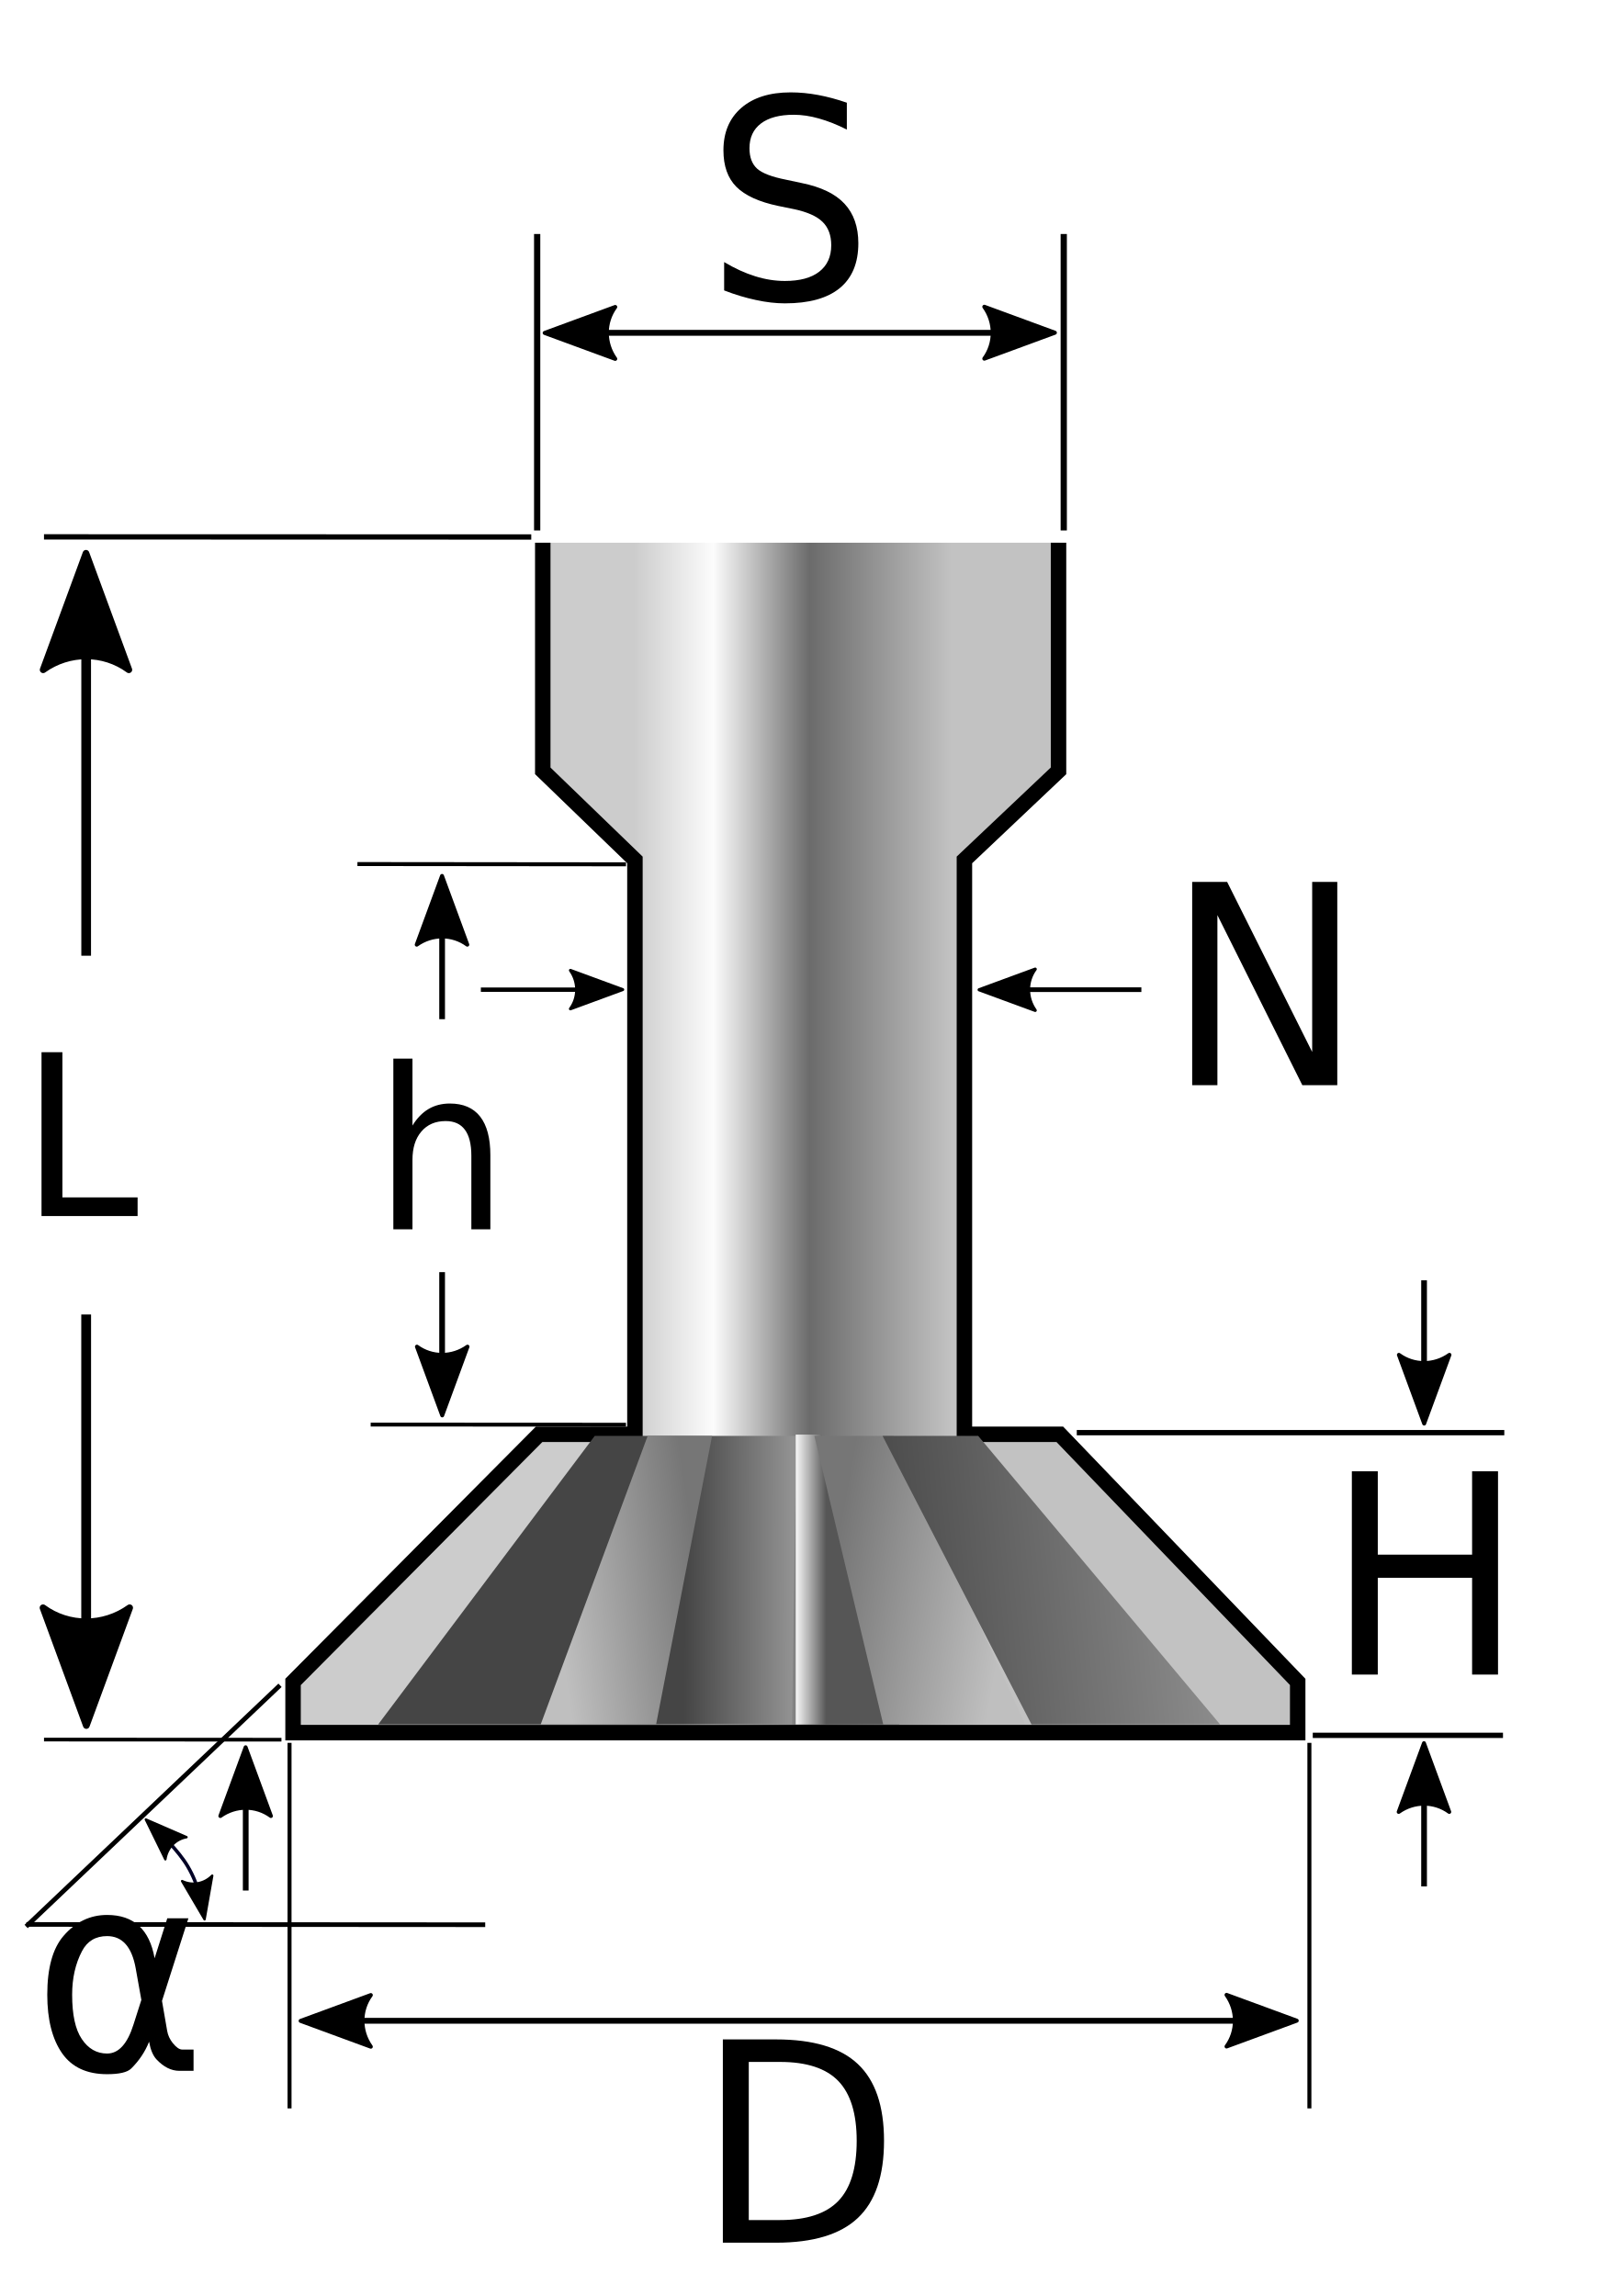
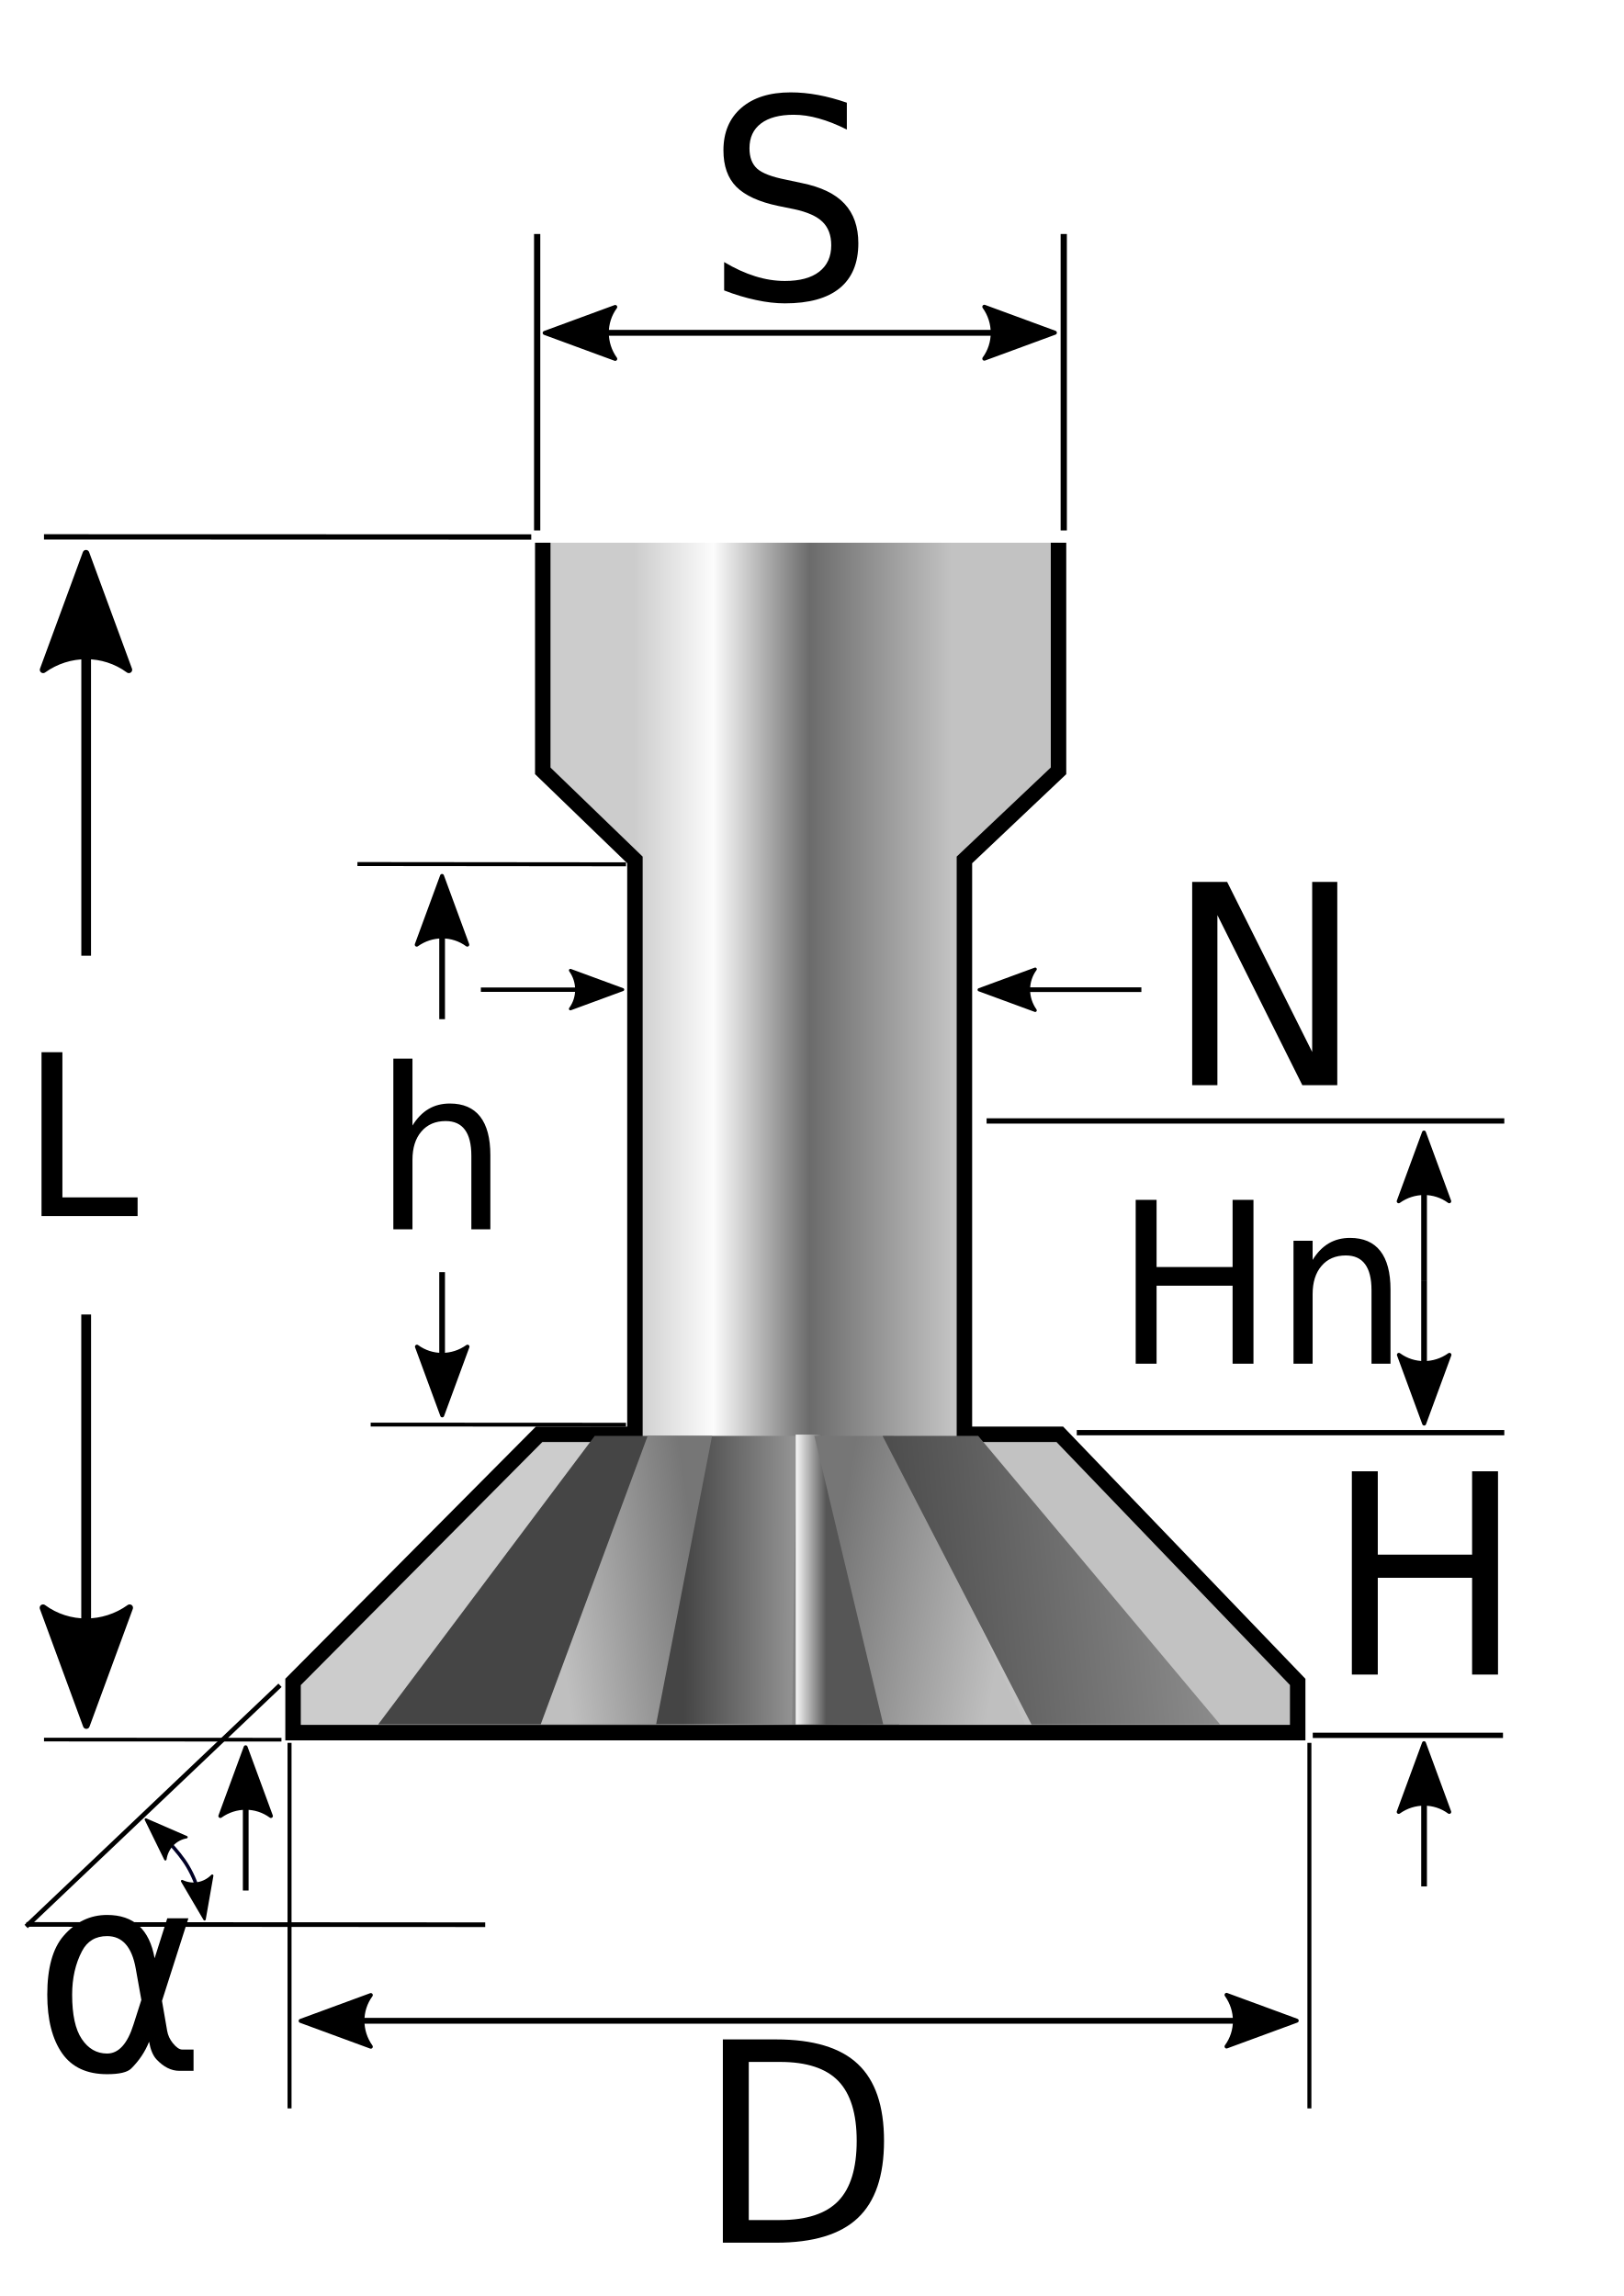
<svg xmlns="http://www.w3.org/2000/svg" xmlns:xlink="http://www.w3.org/1999/xlink" id="svg8" version="1.1" viewBox="0 0 210 297" height="297mm" width="210mm" xml:space="preserve">
  <defs id="defs2">
    <linearGradient id="linearGradient82685">
      <stop style="stop-color:#cccccc;stop-opacity:1;" offset="0" id="stop82681" />
      <stop style="stop-color:#fcfcfc;stop-opacity:1;" offset="0.25" id="stop87441" />
      <stop style="stop-color:#6b6b6b;stop-opacity:1;" offset="0.554" id="stop92591" />
      <stop style="stop-color:#c2c2c2;stop-opacity:1;" offset="1" id="stop82683" />
    </linearGradient>
    <linearGradient id="linearGradient36741">
      <stop style="stop-color:#f8f8f8;stop-opacity:1;" offset="0" id="stop36737" />
      <stop style="stop-color:#565656;stop-opacity:1;" offset="1" id="stop36739" />
    </linearGradient>
    <linearGradient id="linearGradient20895">
      <stop style="stop-color:#767676;stop-opacity:1;" offset="0" id="stop20891" />
      <stop style="stop-color:#bfbfbf;stop-opacity:1;" offset="1" id="stop20893" />
    </linearGradient>
    <marker orient="auto" refY="0" refX="0" id="marker7593" style="overflow:visible" viewBox="0 0 12.706 9.526" markerWidth="12.706" markerHeight="9.526" preserveAspectRatio="xMidYMid">
      <path id="path7591" style="fill:#000000;fill-opacity:1;fill-rule:evenodd;stroke:#000000;stroke-width:0.625;stroke-linejoin:round;stroke-opacity:1" d="M 8.719,4.034 -2.207,0.016 8.719,-4.002 c -1.745,2.372 -1.735,5.617 -6e-7,8.035 z" transform="matrix(1.1,0,0,1.1,1.1,0)" />
    </marker>
    <marker style="overflow:visible" id="marker4880" refX="0" refY="0" orient="auto" viewBox="0 0 12.706 9.526" markerWidth="12.706" markerHeight="9.526" preserveAspectRatio="xMidYMid">
      <path transform="matrix(-1.1,0,0,-1.1,-1.1,0)" d="M 8.719,4.034 -2.207,0.016 8.719,-4.002 c -1.745,2.372 -1.735,5.617 -6e-7,8.035 z" style="fill:#000000;fill-opacity:1;fill-rule:evenodd;stroke:#000000;stroke-width:0.625;stroke-linejoin:round;stroke-opacity:1" id="path4878" />
    </marker>
    <marker style="overflow:visible" id="marker4732" refX="0" refY="0" orient="auto">
      <path transform="matrix(1.1,0,0,1.1,1.1,0)" d="M 8.719,4.034 -2.207,0.016 8.719,-4.002 c -1.745,2.372 -1.735,5.617 -6e-7,8.035 z" style="fill:#000000;fill-opacity:1;fill-rule:evenodd;stroke:#000000;stroke-width:0.625;stroke-linejoin:round;stroke-opacity:1" id="path4730" />
    </marker>
    <marker orient="auto" refY="0" refX="0" id="marker4584" style="overflow:visible">
      <path id="path4582" style="fill:#000000;fill-opacity:1;fill-rule:evenodd;stroke:#000000;stroke-width:0.625;stroke-linejoin:round;stroke-opacity:1" d="M 8.719,4.034 -2.207,0.016 8.719,-4.002 c -1.745,2.372 -1.735,5.617 -6e-7,8.035 z" transform="matrix(-1.1,0,0,-1.1,-1.1,0)" />
    </marker>
    <marker style="overflow:visible" id="marker4328" refX="0" refY="0" orient="auto" viewBox="0 0 12.706 9.526" markerWidth="12.706" markerHeight="9.526" preserveAspectRatio="xMidYMid">
      <path transform="matrix(-1.1,0,0,-1.1,-1.1,0)" d="M 8.719,4.034 -2.207,0.016 8.719,-4.002 c -1.745,2.372 -1.735,5.617 -6e-7,8.035 z" style="fill:#000000;fill-opacity:1;fill-rule:evenodd;stroke:#000000;stroke-width:0.625;stroke-linejoin:round;stroke-opacity:1" id="path4326" />
    </marker>
    <marker orient="auto" refY="0" refX="0" id="marker4186" style="overflow:visible" viewBox="0 0 12.706 9.526" markerWidth="12.706" markerHeight="9.526" preserveAspectRatio="xMidYMid">
      <path id="path4184" style="fill:#000000;fill-opacity:1;fill-rule:evenodd;stroke:#000000;stroke-width:0.625;stroke-linejoin:round;stroke-opacity:1" d="M 8.719,4.034 -2.207,0.016 8.719,-4.002 c -1.745,2.372 -1.735,5.617 -6e-7,8.035 z" transform="matrix(1.1,0,0,1.1,1.1,0)" />
    </marker>
    <marker style="overflow:visible" id="marker3948" refX="0" refY="0" orient="auto">
      <path transform="matrix(1.1,0,0,1.1,1.1,0)" d="M 8.719,4.034 -2.207,0.016 8.719,-4.002 c -1.745,2.372 -1.735,5.617 -6e-7,8.035 z" style="fill:#000000;fill-opacity:1;fill-rule:evenodd;stroke:#000000;stroke-width:0.625;stroke-linejoin:round;stroke-opacity:1" id="path3946" />
    </marker>
    <marker style="overflow:visible" id="Arrow2Lend" refX="0" refY="0" orient="auto" viewBox="0 0 12.706 9.526" markerWidth="12.706" markerHeight="9.526" preserveAspectRatio="xMidYMid">
      <path transform="matrix(-1.1,0,0,-1.1,-1.1,0)" d="M 8.719,4.034 -2.207,0.016 8.719,-4.002 c -1.745,2.372 -1.735,5.617 -6e-7,8.035 z" style="fill:#000025;fill-opacity:1;fill-rule:evenodd;stroke:#000025;stroke-width:0.625;stroke-linejoin:round;stroke-opacity:1" id="path920" />
    </marker>
    <marker style="overflow:visible" id="Arrow2Lstart" refX="0" refY="0" orient="auto">
      <path transform="matrix(1.1,0,0,1.1,1.1,0)" d="M 8.719,4.034 -2.207,0.016 8.719,-4.002 c -1.745,2.372 -1.735,5.617 -6e-7,8.035 z" style="fill:#000025;fill-opacity:1;fill-rule:evenodd;stroke:#000025;stroke-width:0.625;stroke-linejoin:round;stroke-opacity:1" id="path917" />
    </marker>
    <marker style="overflow:visible" id="marker7497" refX="0" refY="0" orient="auto">
      <path transform="scale(-0.6)" d="M 8.719,4.034 -2.207,0.016 8.719,-4.002 c -1.745,2.372 -1.735,5.617 -6e-7,8.035 z" style="fill:#000025;fill-opacity:1;fill-rule:evenodd;stroke:#000025;stroke-width:0.625;stroke-linejoin:round;stroke-opacity:1" id="path7495" />
    </marker>
    <marker style="overflow:visible" id="marker7379" refX="0" refY="0" orient="auto">
      <path transform="matrix(0.4,0,0,0.4,4,0)" style="fill:#000025;fill-opacity:1;fill-rule:evenodd;stroke:#000025;stroke-width:1pt;stroke-opacity:1" d="M 0,0 5,-5 -12.5,0 5,5 Z" id="path7377" />
    </marker>
    <marker orient="auto" refY="0" refX="0" id="marker5480" style="overflow:visible">
      <path id="path5478" style="fill:#000000;fill-opacity:1;fill-rule:evenodd;stroke:#000000;stroke-width:0.625;stroke-linejoin:round;stroke-opacity:1" d="M 8.719,4.034 -2.207,0.016 8.719,-4.002 c -1.745,2.372 -1.735,5.617 -6e-7,8.035 z" transform="scale(-0.6)" />
    </marker>
    <marker orient="auto" refY="0" refX="0" id="marker5470" style="overflow:visible">
      <path id="path5468" style="fill:#000000;fill-opacity:1;fill-rule:evenodd;stroke:#000000;stroke-width:0.625;stroke-linejoin:round;stroke-opacity:1" d="M 8.719,4.034 -2.207,0.016 8.719,-4.002 c -1.745,2.372 -1.735,5.617 -6e-7,8.035 z" transform="scale(-0.6)" />
    </marker>
    <marker orient="auto" refY="0" refX="0" id="marker5220" style="overflow:visible">
      <path id="path5218" d="M 0,0 5,-5 -12.5,0 5,5 Z" style="fill:#000000;fill-opacity:1;fill-rule:evenodd;stroke:#000000;stroke-width:1pt;stroke-opacity:1" transform="matrix(0.4,0,0,0.4,4,0)" />
    </marker>
    <marker orient="auto" refY="0" refX="0" id="marker5210" style="overflow:visible">
      <path id="path5208" d="M 0,0 5,-5 -12.5,0 5,5 Z" style="fill:#000000;fill-opacity:1;fill-rule:evenodd;stroke:#000000;stroke-width:1pt;stroke-opacity:1" transform="matrix(0.4,0,0,0.4,4,0)" />
    </marker>
    <marker orient="auto" refY="0" refX="0" id="marker5072" style="overflow:visible">
      <path id="path5070" d="M 0,0 5,-5 -12.5,0 5,5 Z" style="fill:#000000;fill-opacity:1;fill-rule:evenodd;stroke:#000000;stroke-width:1pt;stroke-opacity:1" transform="matrix(-0.8,0,0,-0.8,-10,0)" />
    </marker>
    <marker orient="auto" refY="0" refX="0" id="marker5014" style="overflow:visible">
      <path id="path5012" d="M 0,0 5,-5 -12.5,0 5,5 Z" style="fill:#000000;fill-opacity:1;fill-rule:evenodd;stroke:#000000;stroke-width:1pt;stroke-opacity:1" transform="matrix(-0.8,0,0,-0.8,-10,0)" />
    </marker>
    <marker orient="auto" refY="0" refX="0" id="marker4968" style="overflow:visible">
      <path id="path4966" d="M 0,0 5,-5 -12.5,0 5,5 Z" style="fill:#000000;fill-opacity:1;fill-rule:evenodd;stroke:#000000;stroke-width:1pt;stroke-opacity:1" transform="matrix(-0.8,0,0,-0.8,-10,0)" />
    </marker>
    <marker orient="auto" refY="0" refX="0" id="marker4884" style="overflow:visible">
      <path id="path4882" d="M 0,0 5,-5 -12.5,0 5,5 Z" style="fill:#000000;fill-opacity:1;fill-rule:evenodd;stroke:#000000;stroke-width:1pt;stroke-opacity:1" transform="matrix(0.8,0,0,0.8,10,0)" />
    </marker>
    <marker orient="auto" refY="0" refX="0" id="marker4856" style="overflow:visible">
      <path id="path4854" d="M 0,0 5,-5 -12.5,0 5,5 Z" style="fill:#000000;fill-opacity:1;fill-rule:evenodd;stroke:#000000;stroke-width:1pt;stroke-opacity:1" transform="matrix(0.8,0,0,0.8,10,0)" />
    </marker>
    <marker orient="auto" refY="0" refX="0" id="marker4834" style="overflow:visible">
      <path id="path4832" d="M 0,0 5,-5 -12.5,0 5,5 Z" style="fill:#000000;fill-opacity:1;fill-rule:evenodd;stroke:#000000;stroke-width:1pt;stroke-opacity:1" transform="matrix(0.8,0,0,0.8,10,0)" />
    </marker>
    <marker orient="auto" refY="0" refX="0" id="marker5220-5" style="overflow:visible">
      <path id="path5218-3" d="M 0,0 5,-5 -12.5,0 5,5 Z" style="fill:#000000;fill-opacity:1;fill-rule:evenodd;stroke:#000000;stroke-width:1pt;stroke-opacity:1" transform="matrix(0.4,0,0,0.4,4,0)" />
    </marker>
    <marker orient="auto" refY="0" refX="0" id="marker5480-5" style="overflow:visible">
      <path id="path5478-7" style="fill:#000000;fill-opacity:1;fill-rule:evenodd;stroke:#000000;stroke-width:0.625;stroke-linejoin:round;stroke-opacity:1" d="M 8.719,4.034 -2.207,0.016 8.719,-4.002 c -1.745,2.372 -1.735,5.617 -6e-7,8.035 z" transform="scale(-0.6)" />
    </marker>
    <linearGradient xlink:href="#linearGradient36360" id="linearGradient36362" x1="83.833" y1="-3.855" x2="46.76" y2="-3.913" gradientUnits="userSpaceOnUse" gradientTransform="matrix(1.118396,0,0,1,8.709789,204.7329)" />
    <linearGradient id="linearGradient36360">
      <stop style="stop-color:#929292;stop-opacity:1;" offset="0" id="stop36356" />
      <stop style="stop-color:#454545;stop-opacity:1;" offset="0.337" id="stop38296" />
    </linearGradient>
    <linearGradient xlink:href="#linearGradient16058" id="linearGradient16060" x1="79.855" y1="162.6" x2="146.842" y2="155.669" gradientUnits="userSpaceOnUse" gradientTransform="matrix(0.9285597,0,0,1.00646,32.52907,14.27157)" />
    <linearGradient id="linearGradient16058">
      <stop style="stop-color:#424242;stop-opacity:1;" offset="0" id="stop16054" />
      <stop style="stop-color:#a5a5a5;stop-opacity:1;" offset="1" id="stop16056" />
    </linearGradient>
    <marker orient="auto" refY="0" refX="0" id="marker4186-7" style="overflow:visible">
      <path id="path4184-5" style="fill:#000000;fill-opacity:1;fill-rule:evenodd;stroke:#000000;stroke-width:0.625;stroke-linejoin:round;stroke-opacity:1" d="M 8.719,4.034 -2.207,0.016 8.719,-4.002 c -1.745,2.372 -1.735,5.617 -6e-7,8.035 z" transform="matrix(1.1,0,0,1.1,1.1,0)" />
    </marker>
    <marker orient="auto" refY="0" refX="0" id="marker4584-3" style="overflow:visible">
      <path id="path4582-5" style="fill:#000000;fill-opacity:1;fill-rule:evenodd;stroke:#000000;stroke-width:0.625;stroke-linejoin:round;stroke-opacity:1" d="M 8.719,4.034 -2.207,0.016 8.719,-4.002 c -1.745,2.372 -1.735,5.617 -6e-7,8.035 z" transform="matrix(-1.1,0,0,-1.1,-1.1,0)" />
    </marker>
    <marker style="overflow:visible" id="marker4732-6" refX="0" refY="0" orient="auto">
      <path transform="matrix(1.1,0,0,1.1,1.1,0)" d="M 8.719,4.034 -2.207,0.016 8.719,-4.002 c -1.745,2.372 -1.735,5.617 -6e-7,8.035 z" style="fill:#000000;fill-opacity:1;fill-rule:evenodd;stroke:#000000;stroke-width:0.625;stroke-linejoin:round;stroke-opacity:1" id="path4730-2" />
    </marker>
    <marker style="overflow:visible" id="marker3948-9" refX="0" refY="0" orient="auto">
      <path transform="matrix(1.1,0,0,1.1,1.1,0)" d="M 8.719,4.034 -2.207,0.016 8.719,-4.002 c -1.745,2.372 -1.735,5.617 -6e-7,8.035 z" style="fill:#000000;fill-opacity:1;fill-rule:evenodd;stroke:#000000;stroke-width:0.625;stroke-linejoin:round;stroke-opacity:1" id="path3946-1" />
    </marker>
    <marker style="overflow:visible" id="marker4328-2" refX="0" refY="0" orient="auto">
      <path transform="matrix(-1.1,0,0,-1.1,-1.1,0)" d="M 8.719,4.034 -2.207,0.016 8.719,-4.002 c -1.745,2.372 -1.735,5.617 -6e-7,8.035 z" style="fill:#000000;fill-opacity:1;fill-rule:evenodd;stroke:#000000;stroke-width:0.625;stroke-linejoin:round;stroke-opacity:1" id="path4326-7" />
    </marker>
    <marker style="overflow:visible" id="Arrow2Lstart-0" refX="0" refY="0" orient="auto">
      <path transform="matrix(1.1,0,0,1.1,1.1,0)" d="M 8.719,4.034 -2.207,0.016 8.719,-4.002 c -1.745,2.372 -1.735,5.617 -6e-7,8.035 z" style="fill:#000025;fill-opacity:1;fill-rule:evenodd;stroke:#000025;stroke-width:0.625;stroke-linejoin:round;stroke-opacity:1" id="path917-9" />
    </marker>
    <marker style="overflow:visible" id="Arrow2Lend-3" refX="0" refY="0" orient="auto">
      <path transform="matrix(-1.1,0,0,-1.1,-1.1,0)" d="M 8.719,4.034 -2.207,0.016 8.719,-4.002 c -1.745,2.372 -1.735,5.617 -6e-7,8.035 z" style="fill:#000025;fill-opacity:1;fill-rule:evenodd;stroke:#000025;stroke-width:0.625;stroke-linejoin:round;stroke-opacity:1" id="path920-6" />
    </marker>
    <marker style="overflow:visible" id="marker4880-0" refX="0" refY="0" orient="auto">
      <path transform="matrix(-1.1,0,0,-1.1,-1.1,0)" d="M 8.719,4.034 -2.207,0.016 8.719,-4.002 c -1.745,2.372 -1.735,5.617 -6e-7,8.035 z" style="fill:#000000;fill-opacity:1;fill-rule:evenodd;stroke:#000000;stroke-width:0.625;stroke-linejoin:round;stroke-opacity:1" id="path4878-6" />
    </marker>
    <marker orient="auto" refY="0" refX="0" id="marker7593-2" style="overflow:visible">
      <path id="path7591-6" style="fill:#000000;fill-opacity:1;fill-rule:evenodd;stroke:#000000;stroke-width:0.625;stroke-linejoin:round;stroke-opacity:1" d="M 8.719,4.034 -2.207,0.016 8.719,-4.002 c -1.745,2.372 -1.735,5.617 -6e-7,8.035 z" transform="matrix(1.1,0,0,1.1,1.1,0)" />
    </marker>
    <marker orient="auto" refY="0" refX="0" id="marker5072-1" style="overflow:visible">
      <path id="path5070-8" d="M 0,0 5,-5 -12.5,0 5,5 Z" style="fill:#000000;fill-opacity:1;fill-rule:evenodd;stroke:#000000;stroke-width:1pt;stroke-opacity:1" transform="matrix(-0.8,0,0,-0.8,-10,0)" />
    </marker>
    <linearGradient xlink:href="#linearGradient20895" id="linearGradient20691" gradientUnits="userSpaceOnUse" x1="88.003" y1="210.563" x2="114.517" y2="205.597" gradientTransform="matrix(0.8579507,0,0,-0.8898868,30.85144,397.3874)" />
    <linearGradient xlink:href="#linearGradient36741" id="linearGradient36743" x1="83.865" y1="184.477" x2="87.814" y2="184.477" gradientUnits="userSpaceOnUse" gradientTransform="translate(19.05,16.40417)" />
    <linearGradient xlink:href="#linearGradient82685" id="linearGradient82687" x1="62.931" y1="139.99" x2="103.979" y2="139.99" gradientUnits="userSpaceOnUse" gradientTransform="translate(19.05,16.40417)" />
    <linearGradient xlink:href="#linearGradient20895" id="linearGradient2124" gradientUnits="userSpaceOnUse" gradientTransform="matrix(-0.6974373,0,0,-0.8898868,152.6378,397.3874)" x1="88.003" y1="210.563" x2="114.517" y2="205.597" />
    <marker style="overflow:visible" id="Arrow2Lstart-0-7" refX="0" refY="0" orient="auto">
      <path transform="matrix(1.1,0,0,1.1,1.1,0)" d="M 8.719,4.034 -2.207,0.016 8.719,-4.002 c -1.745,2.372 -1.735,5.617 -6e-7,8.035 z" style="fill:#000025;fill-opacity:1;fill-rule:evenodd;stroke:#000025;stroke-width:0.625;stroke-linejoin:round;stroke-opacity:1" id="path917-9-5" />
    </marker>
    <marker style="overflow:visible" id="Arrow2Lend-3-3" refX="0" refY="0" orient="auto">
      <path transform="matrix(-1.1,0,0,-1.1,-1.1,0)" d="M 8.719,4.034 -2.207,0.016 8.719,-4.002 c -1.745,2.372 -1.735,5.617 -6e-7,8.035 z" style="fill:#000025;fill-opacity:1;fill-rule:evenodd;stroke:#000025;stroke-width:0.625;stroke-linejoin:round;stroke-opacity:1" id="path920-6-5" />
    </marker>
  </defs>
  <path id="path4520" d="M 70.198,70.203 V 99.714 l 11.92,11.52 v 74.301 H 69.726 l -31.824,32.029 v 6.56 H 167.836 v -6.56 l -30.766,-32.029 H 124.732 V 111.234 L 136.903,99.714 V 70.203" style="opacity:1;fill:url(#linearGradient82687);fill-opacity:1;stroke:#000000;stroke-width:2;stroke-linecap:butt;stroke-linejoin:miter;stroke-dasharray:none;stroke-opacity:1" />
  <path id="path3652" d="m 48.91,223.066 28.012,-37.33 h 26.077 l -0.563,37.33 h -7.909 z" style="fill:url(#linearGradient36362);fill-opacity:1;stroke:none;stroke-width:2.115;stroke-linecap:butt;stroke-linejoin:miter;stroke-miterlimit:4;stroke-dasharray:none;stroke-opacity:1" />
  <g id="dim-shank_diameter">
    <path id="path4528" d="M 69.474,68.615 V 30.27" style="fill:none;stroke:#000000;stroke-width:0.807;stroke-linecap:butt;stroke-linejoin:miter;stroke-miterlimit:4;stroke-dasharray:none;stroke-opacity:1" />
    <path id="path4530" d="M 137.579,68.615 V 30.27" style="fill:none;stroke:#000000;stroke-width:0.807;stroke-linecap:butt;stroke-linejoin:miter;stroke-miterlimit:4;stroke-dasharray:none;stroke-opacity:1" />
    <path id="path4542" d="M 71.455,43.052 H 135.421" style="fill:none;stroke:#000000;stroke-width:0.759;stroke-linecap:butt;stroke-linejoin:miter;stroke-miterlimit:4;stroke-dasharray:none;stroke-opacity:1;marker-start:url(#marker7593);marker-end:url(#marker4880)" />
    <text transform="scale(0.9709603,1.029908)" id="shank_diameter" y="37.6" x="94.049" style="font-style:normal;font-variant:normal;font-weight:normal;font-stretch:normal;font-size:35.025px;line-height:1.25;font-family:'DejaVu Sans';-inkscape-font-specification:'DejaVu Sans, Normal';font-variant-ligatures:normal;font-variant-caps:normal;font-variant-numeric:normal;font-feature-settings:normal;text-align:start;letter-spacing:0px;word-spacing:0px;writing-mode:lr-tb;text-anchor:start;fill:#000000;fill-opacity:1;stroke:none;stroke-width:3.284" xml:space="preserve">
      <tspan style="font-style:normal;font-variant:normal;font-weight:normal;font-stretch:normal;font-size:35.025px;font-family:'DejaVu Sans';-inkscape-font-specification:'DejaVu Sans, Normal';font-variant-ligatures:normal;font-variant-caps:normal;font-variant-numeric:normal;font-feature-settings:normal;text-align:start;writing-mode:lr-tb;text-anchor:start;stroke-width:3.284" y="37.6" x="94.049" id="tspan5678">S</tspan>
    </text>
  </g>
  <g id="dim-diameter">
    <path id="path4538" d="M 169.349,272.732 V 225.448" style="fill:none;stroke:#000000;stroke-width:0.517;stroke-linecap:butt;stroke-linejoin:miter;stroke-miterlimit:4;stroke-dasharray:none;stroke-opacity:1" />
    <path id="path4548" d="m 39.886,261.399 h 126.82" style="fill:none;stroke:#000000;stroke-width:0.755;stroke-linecap:butt;stroke-linejoin:miter;stroke-miterlimit:4;stroke-dasharray:none;stroke-opacity:1;marker-start:url(#marker7593);marker-end:url(#marker4880)" />
    <text transform="scale(0.9709603,1.029908)" id="diameter" y="281.679" x="92.847" style="font-style:normal;font-variant:normal;font-weight:normal;font-stretch:normal;font-size:35.025px;line-height:1.25;font-family:'DejaVu Sans';-inkscape-font-specification:'DejaVu Sans, Normal';font-variant-ligatures:normal;font-variant-caps:normal;font-variant-numeric:normal;font-feature-settings:normal;text-align:start;letter-spacing:0px;word-spacing:0px;writing-mode:lr-tb;text-anchor:start;fill:#000000;fill-opacity:1;stroke:none;stroke-width:3.284" xml:space="preserve">
      <tspan style="font-style:normal;font-variant:normal;font-weight:normal;font-stretch:normal;font-size:35.025px;font-family:'DejaVu Sans';-inkscape-font-specification:'DejaVu Sans, Normal';font-variant-ligatures:normal;font-variant-caps:normal;font-variant-numeric:normal;font-feature-settings:normal;text-align:start;writing-mode:lr-tb;text-anchor:start;stroke-width:3.284" y="281.679" x="92.847" id="tspan5690">D</tspan>
    </text>
    <path id="path4538-8" d="M 37.447,272.732 V 225.448" style="fill:none;stroke:#000000;stroke-width:0.517;stroke-linecap:butt;stroke-linejoin:miter;stroke-miterlimit:4;stroke-dasharray:none;stroke-opacity:1" />
  </g>
  <path id="rect6239" style="opacity:1;fill:url(#linearGradient36743);fill-opacity:1;stroke-width:1.985;stroke-linecap:round;stroke-linejoin:round" d="m 102.915,185.576 h 3.346 l 10.054,37.49 h -10.054 -3.346 z" />
  <path style="fill:url(#linearGradient20691);fill-opacity:1;stroke:none;stroke-width:0.231px;stroke-linecap:butt;stroke-linejoin:miter;stroke-opacity:1" d="m 105.326,185.736 8.908,37.33 h 18.362 L 115.574,185.736 Z" id="path20293" />
  <g id="dim-cutting_edge_height">
-     <path id="path4548-6" d="m 139.264,185.321 h 55.293" style="fill:none;stroke:#000000;stroke-width:0.686;stroke-linecap:butt;stroke-linejoin:miter;stroke-miterlimit:4;stroke-dasharray:none;stroke-opacity:1" />
+     <path class="dim-neck_cutting_height" id="path4548-6" d="m 139.264,185.321 h 55.293" style="fill:none;stroke:#000000;stroke-width:0.686;stroke-linecap:butt;stroke-linejoin:miter;stroke-miterlimit:4;stroke-dasharray:none;stroke-opacity:1" />
    <path id="path4538-7" d="M 184.181,244.02 V 226.47" style="fill:none;stroke:#000000;stroke-width:0.74;stroke-linecap:butt;stroke-linejoin:miter;stroke-miterlimit:4;stroke-dasharray:none;stroke-opacity:1;marker-end:url(#marker4880)" />
    <text transform="scale(0.9709603,1.029908)" id="cutting_edge_height" y="210.326" x="176.632" style="font-style:normal;font-variant:normal;font-weight:normal;font-stretch:normal;font-size:35.025px;line-height:1.25;font-family:'DejaVu Sans';-inkscape-font-specification:'DejaVu Sans, Normal';font-variant-ligatures:normal;font-variant-caps:normal;font-variant-numeric:normal;font-feature-settings:normal;text-align:start;letter-spacing:0px;word-spacing:0px;writing-mode:lr-tb;text-anchor:start;fill:#000000;fill-opacity:1;stroke:none;stroke-width:3.284" xml:space="preserve">
      <tspan y="210.326" x="176.632" id="tspan7855">H</tspan>
    </text>
    <path id="path128465" d="m 169.785,224.476 h 24.602" style="fill:none;stroke:#000000;stroke-width:0.686;stroke-linecap:butt;stroke-linejoin:miter;stroke-miterlimit:4;stroke-dasharray:none;stroke-opacity:1" />
-     <path id="path130891" d="M 184.181,183.166 V 165.616" style="fill:none;stroke:#000000;stroke-width:0.74;stroke-linecap:butt;stroke-linejoin:miter;stroke-miterlimit:4;stroke-dasharray:none;stroke-opacity:1;marker-start:url(#marker7593)" />
+     <path class="dim-neck_cutting_height" id="path130891" d="M 184.181,183.166 V 165.616" style="fill:none;stroke:#000000;stroke-width:0.74;stroke-linecap:butt;stroke-linejoin:miter;stroke-miterlimit:4;stroke-dasharray:none;stroke-opacity:1;marker-start:url(#marker7593)" />
+   </g>
+   <g id="dim-neck_cutting_height">
+     <path id="path160001" d="M 127.6,145.0 H 194.557" style="fill:none;stroke:#000000;stroke-width:0.686;stroke-linecap:butt;stroke-linejoin:miter;stroke-miterlimit:4;stroke-dasharray:none;stroke-opacity:1" />
+     <path id="path160003" d="M 184.181,165.616 V 147.48" style="fill:none;stroke:#000000;stroke-width:0.74;stroke-linecap:butt;stroke-linejoin:miter;stroke-miterlimit:4;stroke-dasharray:none;stroke-opacity:1;marker-end:url(#marker4880)" />
+     <text transform="scale(0.9709603,1.029908)" id="neck_cutting_height" y="171.277" x="148.513" style="font-style:normal;font-variant:normal;font-weight:normal;font-stretch:normal;font-size:28.222px;line-height:1.25;font-family:'DejaVu Sans';-inkscape-font-specification:'DejaVu Sans, Normal';font-variant-ligatures:normal;font-variant-caps:normal;font-variant-numeric:normal;font-variant-east-asian:normal;text-align:start;letter-spacing:0px;word-spacing:0px;writing-mode:lr-tb;text-anchor:start;fill:#000000;fill-opacity:1;stroke:none;stroke-width:3.284" xml:space="preserve">
+       <tspan y="171.277" x="148.513" id="tspan160005" style="font-style:normal;font-variant:normal;font-weight:normal;font-stretch:normal;font-size:28.222px;font-family:'DejaVu Sans';-inkscape-font-specification:'DejaVu Sans, Normal';font-variant-ligatures:normal;font-variant-caps:normal;font-variant-numeric:normal;font-variant-east-asian:normal">Hn</tspan>
+     </text>
  </g>
  <g id="dim-neck_diameter">
    <path id="path149716" d="m 127.44,128.02 v 0 h 20.178" style="fill:none;stroke:#000000;stroke-width:0.603;stroke-linecap:butt;stroke-linejoin:miter;stroke-miterlimit:4;stroke-dasharray:none;stroke-opacity:1;marker-start:url(#marker7593)" />
    <text transform="scale(0.9709603,1.029908)" id="neck_diameter" y="136.296" x="155.364" style="font-style:normal;font-variant:normal;font-weight:normal;font-stretch:normal;font-size:35.025px;line-height:1.25;font-family:'DejaVu Sans';-inkscape-font-specification:'DejaVu Sans, Normal';font-variant-ligatures:normal;font-variant-caps:normal;font-variant-numeric:normal;font-feature-settings:normal;text-align:start;letter-spacing:0px;word-spacing:0px;writing-mode:lr-tb;text-anchor:start;fill:#000000;fill-opacity:1;stroke:none;stroke-width:3.284" xml:space="preserve">
      <tspan y="136.296" x="155.364" id="tspan150142">N</tspan>
    </text>
    <path id="path149718" d="m 62.192,128.02 v 0 h 17.6" style="fill:none;stroke:#000000;stroke-width:0.563;stroke-linecap:butt;stroke-linejoin:miter;stroke-miterlimit:4;stroke-dasharray:none;stroke-opacity:1;marker-end:url(#marker4880)" />
  </g>
  <path style="fill:url(#linearGradient16060);fill-opacity:1;stroke:none;stroke-width:0.256px;stroke-linecap:butt;stroke-linejoin:miter;stroke-opacity:1" d="m 133.41,223.066 -19.269,-37.33 h 12.369 l 31.289,37.33 z" id="path1249" />
  <path style="fill:url(#linearGradient2124);fill-opacity:1;stroke:none;stroke-width:0.208px;stroke-linecap:butt;stroke-linejoin:miter;stroke-opacity:1" d="m 92.097,185.736 -7.242,37.33 H 69.929 l 13.838,-37.33 z" id="path1726" />
  <g id="dim-cutting_edge_angle">
    <path d="m 19.298,235.766 c 1.43,1.366 3.735,3.557 4.975,5.648 1.514,2.553 1.841,5.009 2.07,6.277" id="path5698" style="fill:none;fill-opacity:1;stroke:#000025;stroke-width:0.448;stroke-miterlimit:4;stroke-dasharray:none;stroke-dashoffset:0;stroke-opacity:1;marker-start:url(#marker7593);marker-end:url(#marker4880)" />
    <text transform="scale(0.9709603,1.029908)" id="cutting_edge_angle" y="260.094" x="4.36" style="font-style:normal;font-variant:normal;font-weight:normal;font-stretch:normal;font-size:35.025px;line-height:1.25;font-family:'DejaVu Sans';-inkscape-font-specification:'DejaVu Sans, Normal';font-variant-ligatures:normal;font-variant-caps:normal;font-variant-numeric:normal;font-feature-settings:normal;text-align:start;letter-spacing:0px;word-spacing:0px;writing-mode:lr-tb;text-anchor:start;fill:#000000;fill-opacity:1;stroke:none;stroke-width:3.284" xml:space="preserve">
      <tspan style="stroke-width:3.284" y="260.094" x="4.36" id="tspan5718">α</tspan>
    </text>
    <path style="fill:none;stroke:#000000;stroke-width:0.6;stroke-linecap:butt;stroke-linejoin:miter;stroke-dasharray:none;stroke-opacity:1" d="M 3.383,249.2 36.215,218.001" id="path140257-6" />
    <path style="fill:none;stroke:#000000;stroke-width:0.6;stroke-linecap:butt;stroke-linejoin:miter;stroke-dasharray:none;stroke-opacity:1" d="M 62.754,248.973 3.409,248.935" id="path140655-2" />
    <path style="fill:none;stroke:#000000;stroke-width:0.48;stroke-linecap:butt;stroke-linejoin:miter;stroke-dasharray:none;stroke-opacity:1" d="M 36.4,225.039 5.692,225.023" class="dim-cutting_edge_angle dim-length" id="path140655" />
    <path id="path12753" d="M 31.781,244.55 V 227" style="fill:none;stroke:#000000;stroke-width:0.74;stroke-linecap:butt;stroke-linejoin:miter;stroke-miterlimit:4;stroke-dasharray:none;stroke-opacity:1;marker-end:url(#marker4880)" />
  </g>
  <g id="dim-length">
    <path id="path13291" d="M 11.144,123.627 V 73.233" style="fill:none;stroke:#000000;stroke-width:1.254;stroke-linecap:butt;stroke-linejoin:miter;stroke-miterlimit:4;stroke-dasharray:none;stroke-opacity:1;marker-end:url(#marker4880)" />
    <path id="path13689" d="M 11.144,221.52 V 170.037" style="fill:none;stroke:#000000;stroke-width:1.267;stroke-linecap:butt;stroke-linejoin:miter;stroke-miterlimit:4;stroke-dasharray:none;stroke-opacity:1;marker-start:url(#marker7593)" />
    <text transform="scale(0.9709603,1.029908)" id="length" y="152.737" x="2.766" style="font-style:normal;font-variant:normal;font-weight:normal;font-stretch:normal;font-size:28.222px;line-height:1.25;font-family:'DejaVu Sans';-inkscape-font-specification:'DejaVu Sans, Normal';font-variant-ligatures:normal;font-variant-caps:normal;font-variant-numeric:normal;font-variant-east-asian:normal;text-align:start;letter-spacing:0px;word-spacing:0px;writing-mode:lr-tb;text-anchor:start;fill:#000000;fill-opacity:1;stroke:none;stroke-width:3.284" xml:space="preserve">
      <tspan y="152.737" x="2.766" id="tspan14087" style="font-style:normal;font-variant:normal;font-weight:normal;font-stretch:normal;font-size:28.222px;font-family:'DejaVu Sans';-inkscape-font-specification:'DejaVu Sans, Normal';font-variant-ligatures:normal;font-variant-caps:normal;font-variant-numeric:normal;font-variant-east-asian:normal">L</tspan>
    </text>
    <path style="fill:none;stroke:#000000;stroke-width:0.685;stroke-linecap:butt;stroke-linejoin:miter;stroke-dasharray:none;stroke-opacity:1" d="M 68.709,69.463 5.69,69.447" id="path14589" />
  </g>
  <g id="dim-neck_height">
    <path style="fill:none;stroke:#000000;stroke-width:0.513;stroke-linecap:butt;stroke-linejoin:miter;stroke-dasharray:none;stroke-opacity:1" d="m 80.962,111.804 -34.735,-0.034" id="path17382" />
    <path style="fill:none;stroke:#000000;stroke-width:0.498;stroke-linecap:butt;stroke-linejoin:miter;stroke-dasharray:none;stroke-opacity:1" d="m 80.962,184.293 -33.02,-0.017" id="path17384" />
    <path id="path17386" d="M 57.181,131.837 V 114.287" style="fill:none;stroke:#000000;stroke-width:0.74;stroke-linecap:butt;stroke-linejoin:miter;stroke-miterlimit:4;stroke-dasharray:none;stroke-opacity:1;marker-end:url(#marker4880)" />
    <text transform="scale(0.9709603,1.029908)" id="neck_height" y="154.401" x="49.833" style="font-style:normal;font-variant:normal;font-weight:normal;font-stretch:normal;font-size:28.222px;line-height:1.25;font-family:'DejaVu Sans';-inkscape-font-specification:'DejaVu Sans, Normal';font-variant-ligatures:normal;font-variant-caps:normal;font-variant-numeric:normal;font-variant-east-asian:normal;text-align:start;letter-spacing:0px;word-spacing:0px;writing-mode:lr-tb;text-anchor:start;fill:#000000;fill-opacity:1;stroke:none;stroke-width:3.284" xml:space="preserve">
      <tspan y="154.401" x="49.833" id="tspan17388" style="font-style:normal;font-variant:normal;font-weight:normal;font-stretch:normal;font-size:28.222px;font-family:'DejaVu Sans';-inkscape-font-specification:'DejaVu Sans, Normal';font-variant-ligatures:normal;font-variant-caps:normal;font-variant-numeric:normal;font-variant-east-asian:normal">h</tspan>
    </text>
    <path id="path17392" d="M 57.181,182.108 V 164.558" style="fill:none;stroke:#000000;stroke-width:0.74;stroke-linecap:butt;stroke-linejoin:miter;stroke-miterlimit:4;stroke-dasharray:none;stroke-opacity:1;marker-start:url(#marker7593)" />
  </g>
</svg>
